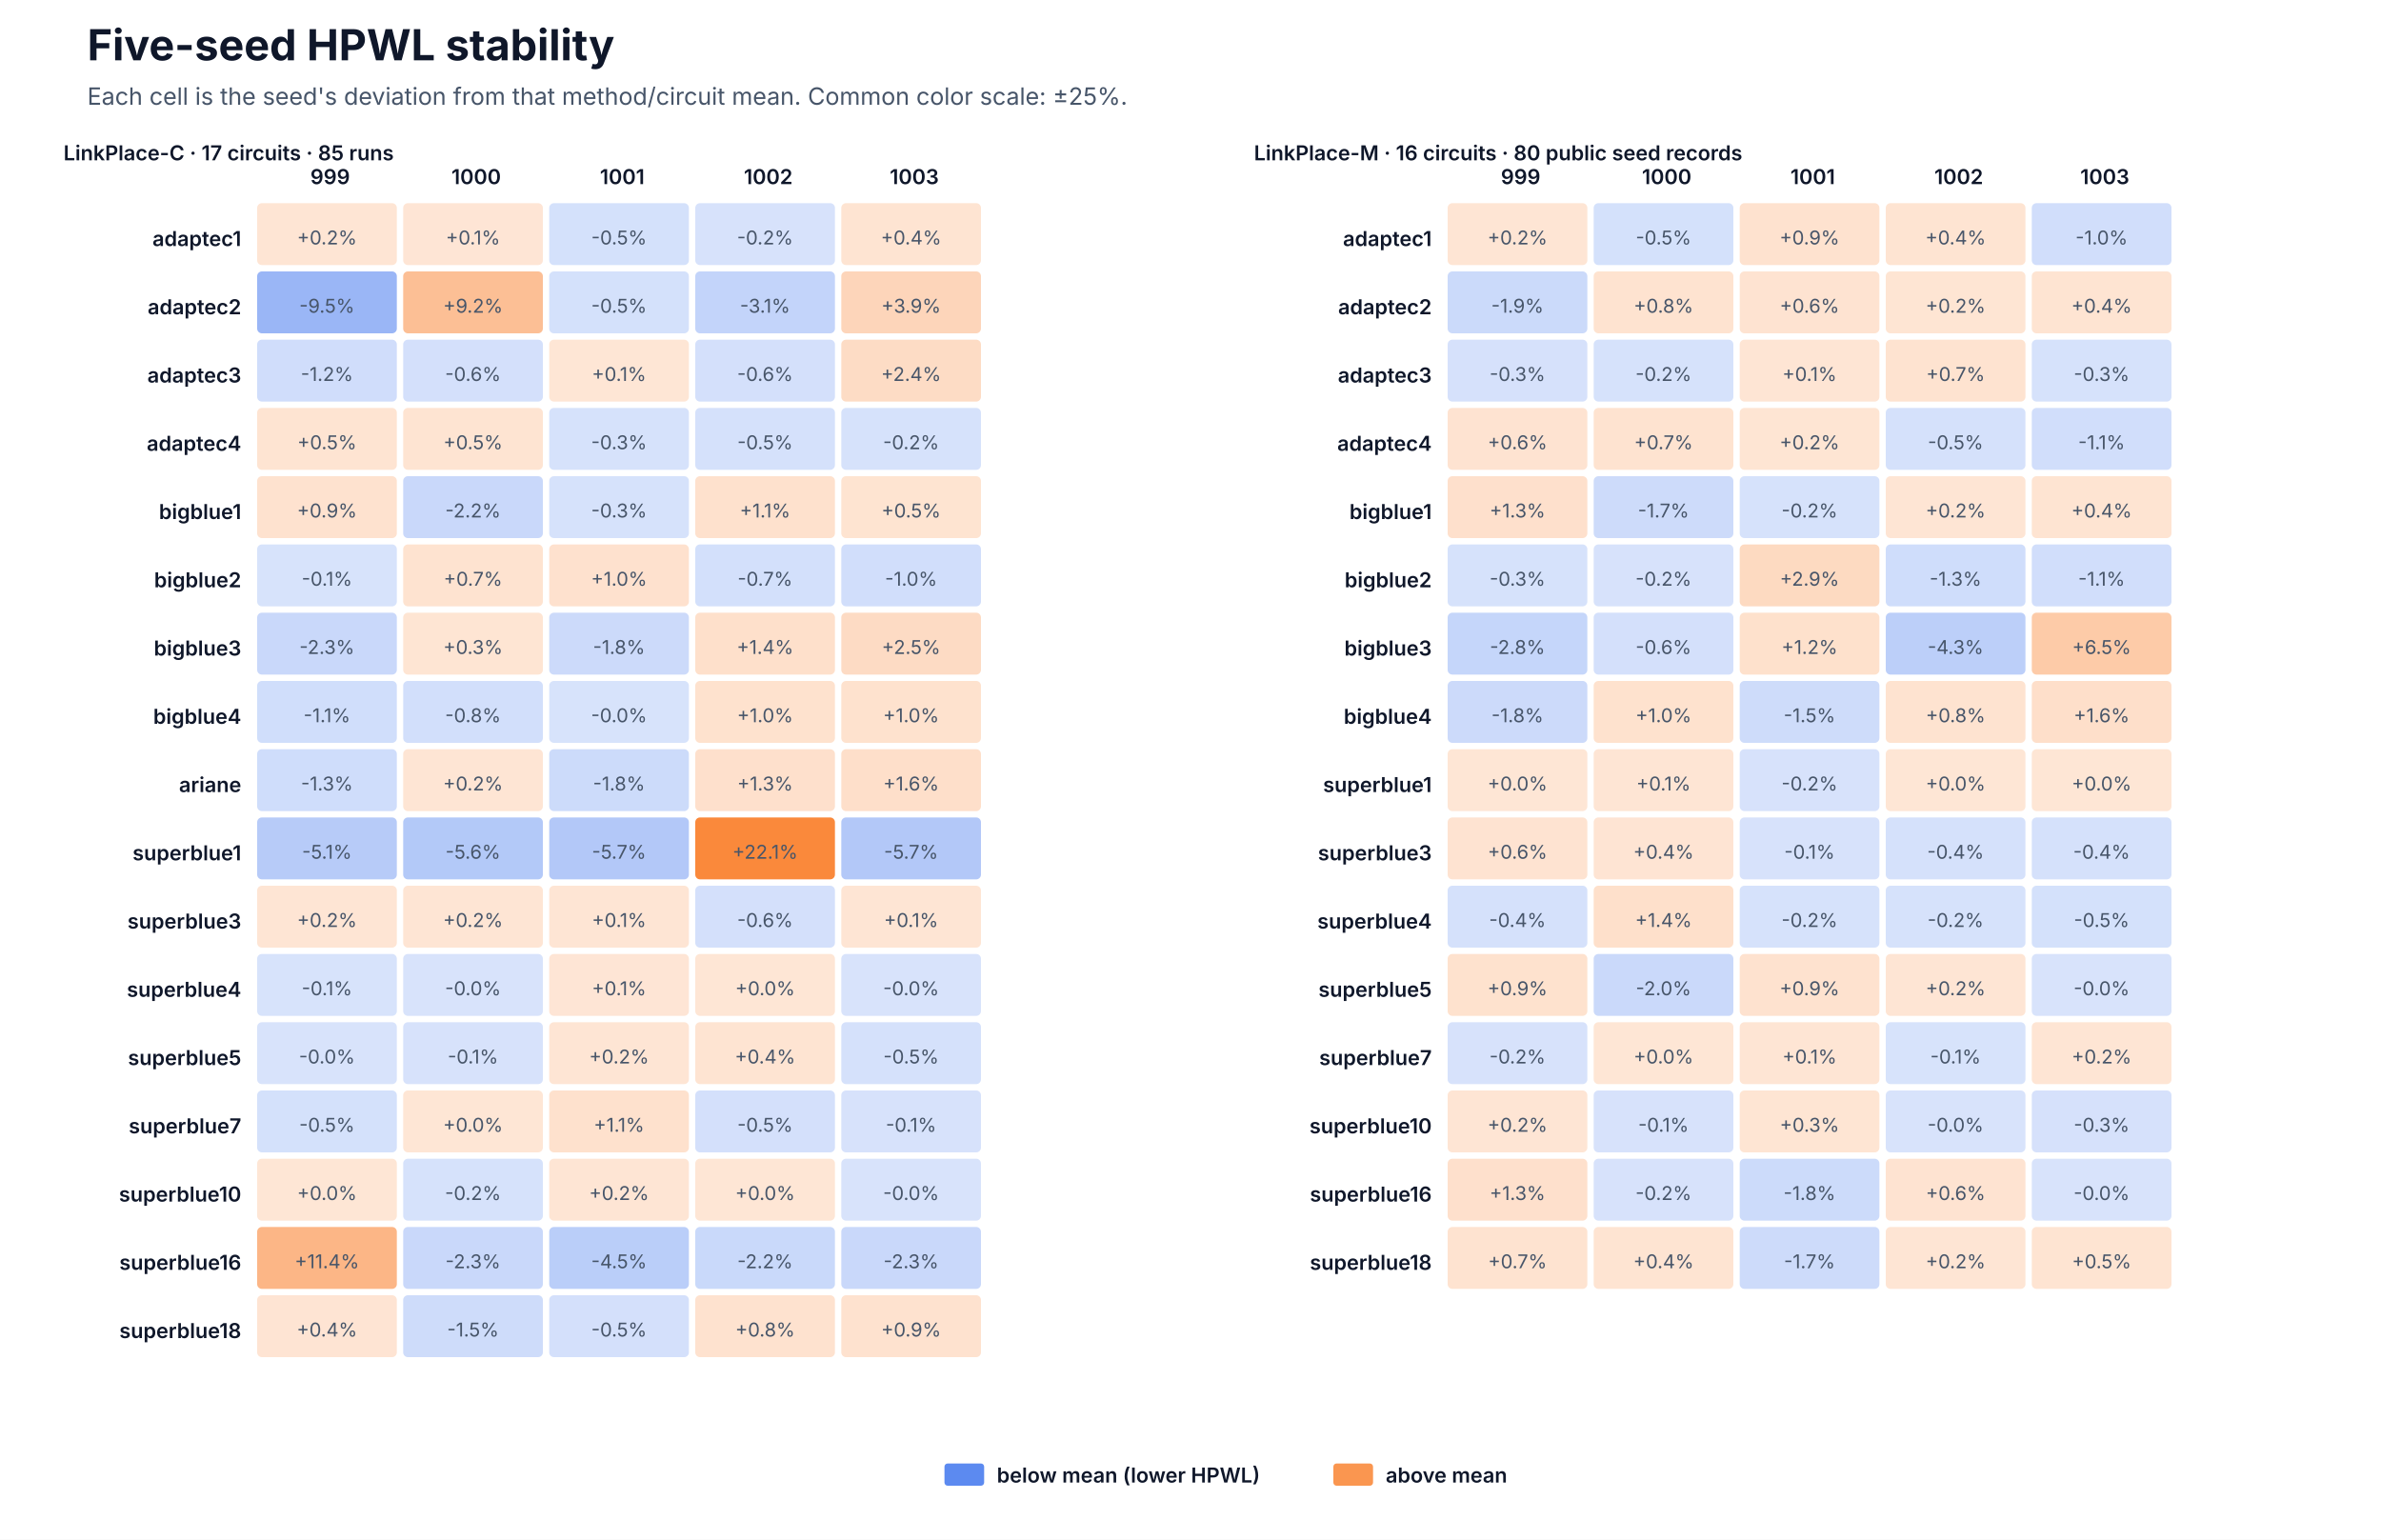
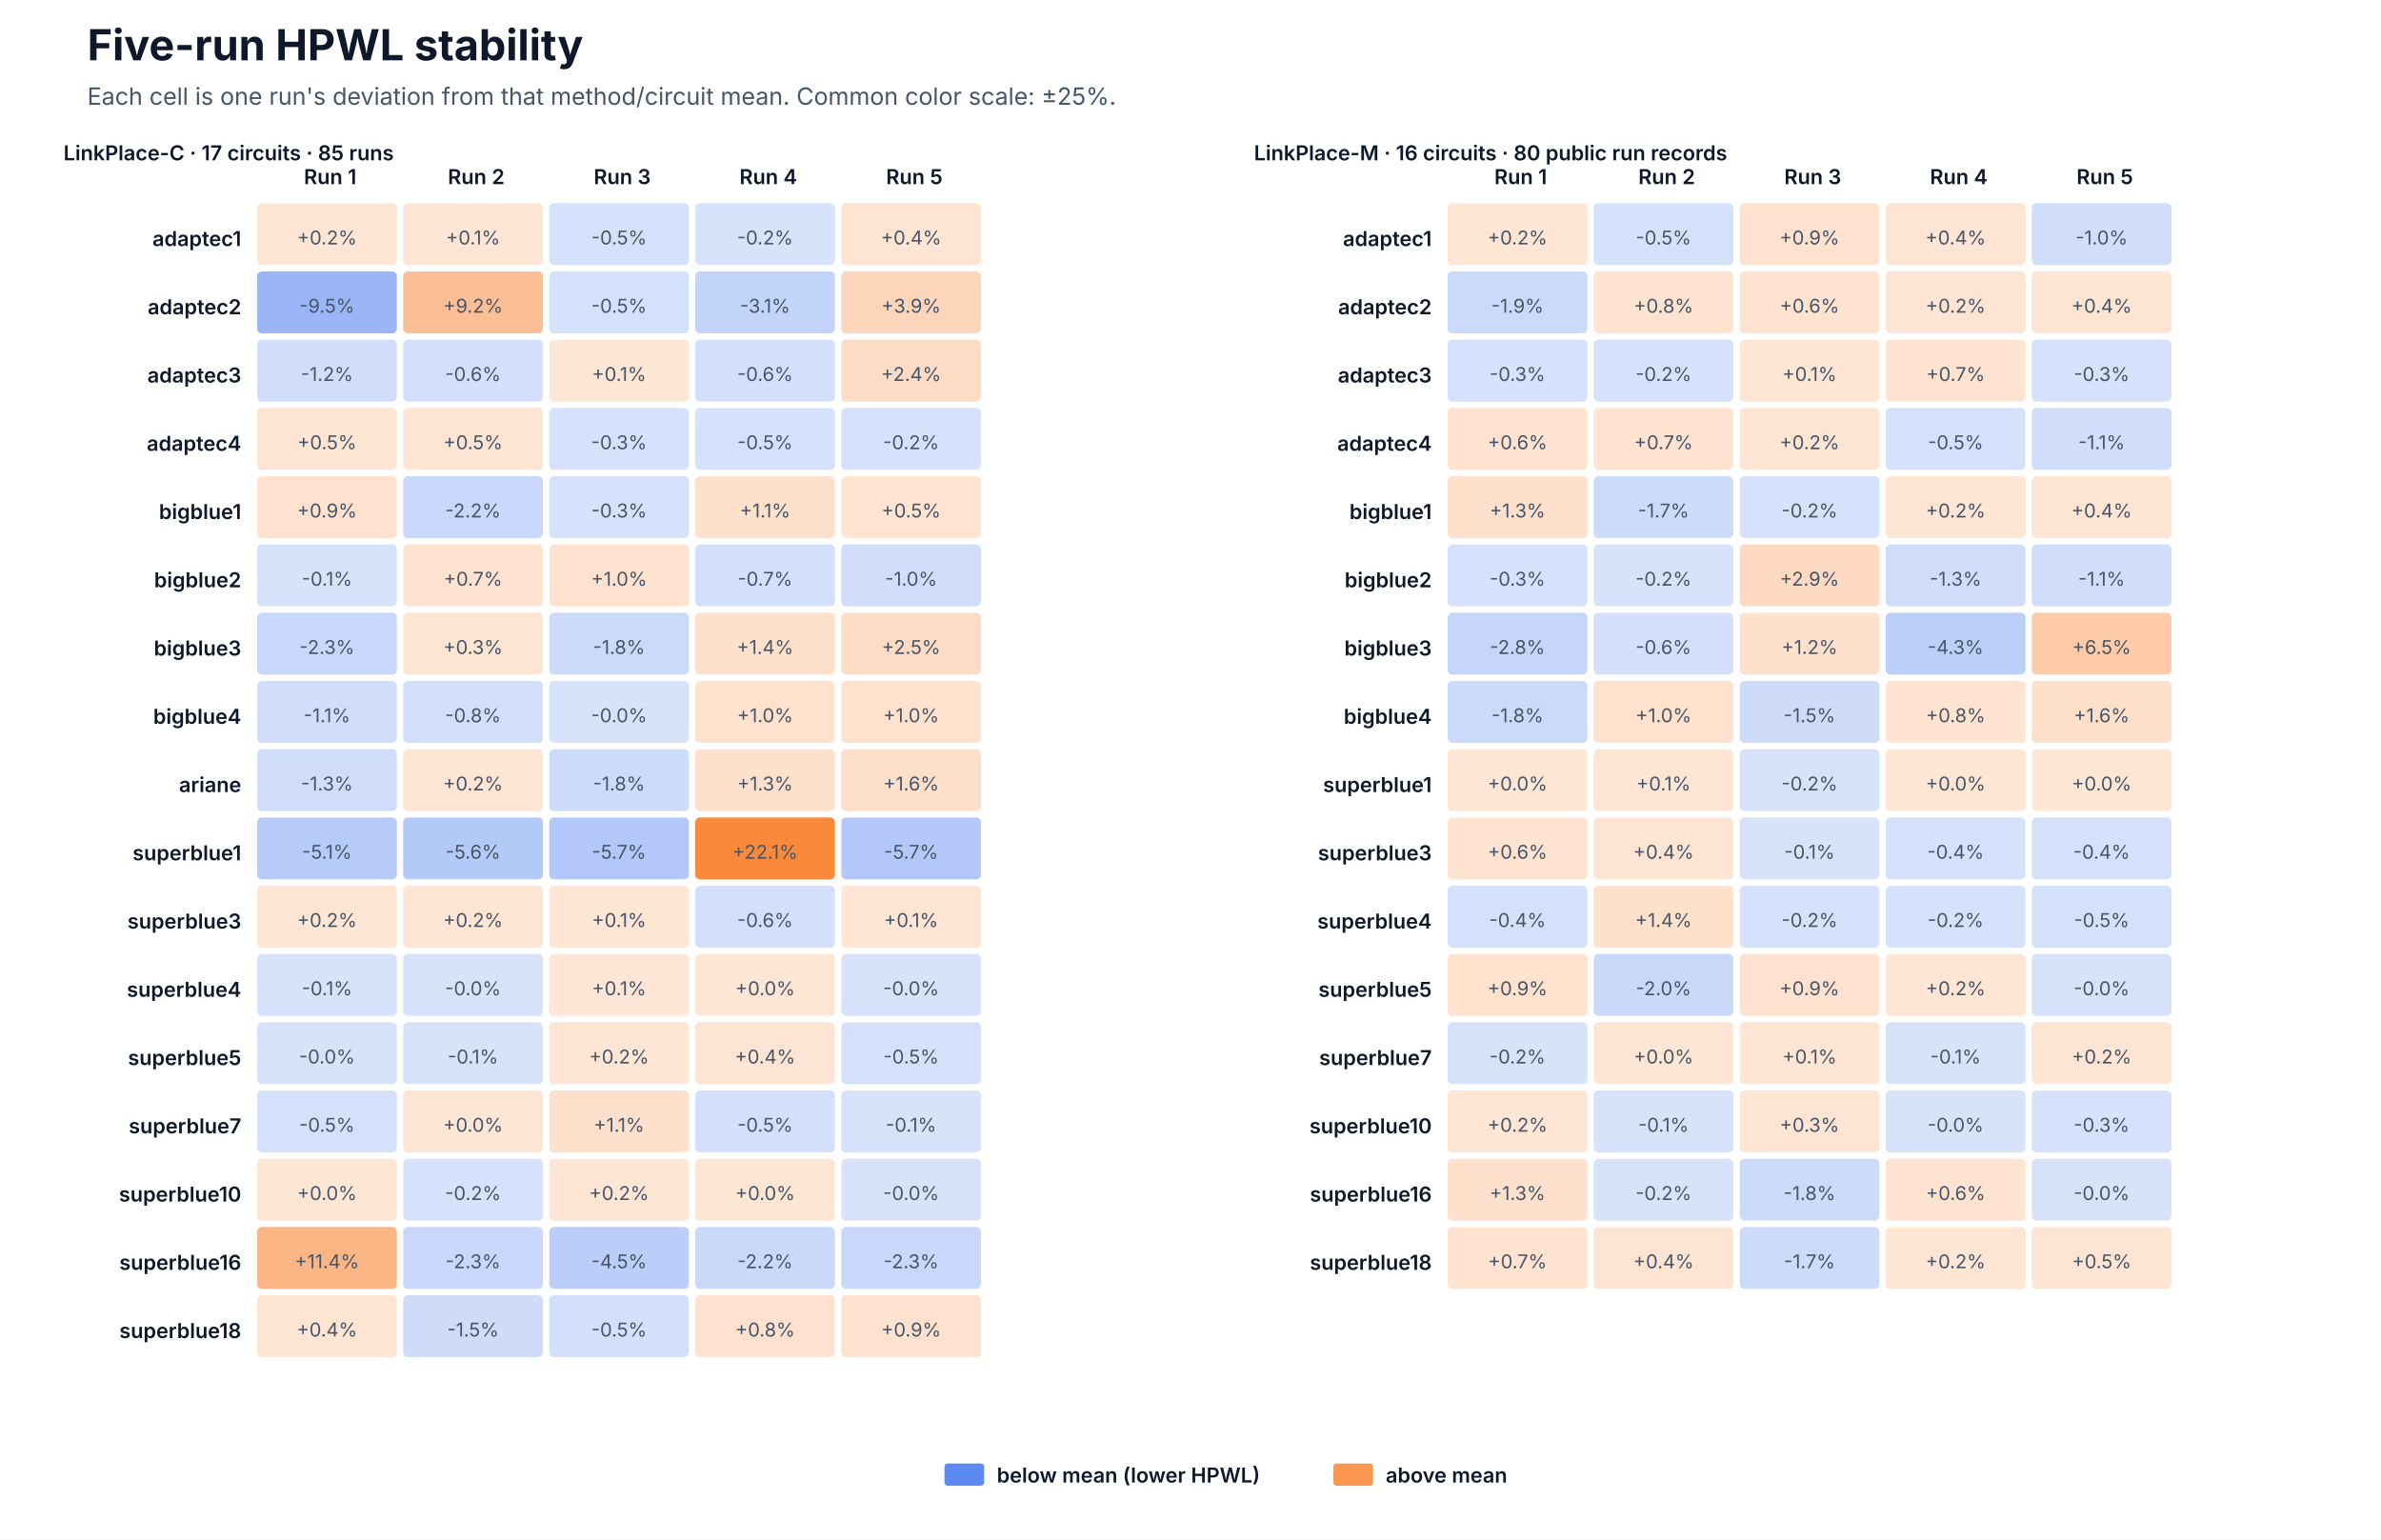
<svg xmlns="http://www.w3.org/2000/svg" width="1500" height="970" viewBox="0 0 1500 970" role="img" aria-labelledby="title desc">
  <style>text { font-family: Inter, ui-sans-serif, system-ui, -apple-system, 'Segoe UI', Arial, sans-serif; fill: #0F172A; }
    .title { font-size: 27px; font-weight: 700; }
    .subtitle { font-size: 15px; fill: #475569; }
    .axis { font-size: 13px; fill: #475569; }
    .label { font-size: 13px; font-weight: 600; }
    .small { font-size: 12px; fill: #475569; }
    .legend { font-size: 13px; font-weight: 600; }</style>
  <rect width="1500" height="970" fill="#FFFFFF" />
-   <text x="55.00" y="38.00" class="title" text-anchor="start">Five-seed HPWL stability</text>
-   <text x="55.00" y="66.00" class="subtitle" text-anchor="start">Each cell is the seed's deviation from that method/circuit mean. Common color scale: ±25%.</text>
+   <text x="55.00" y="38.00" class="title" text-anchor="start">Five-run HPWL stability</text>
+   <text x="55.00" y="66.00" class="subtitle" text-anchor="start">Each cell is one run's deviation from that method/circuit mean. Common color scale: ±25%.</text>
  <text x="40.00" y="101.00" class="label" text-anchor="start">LinkPlace-C · 17 circuits · 85 runs</text>
-   <text x="208.00" y="116.00" class="label" text-anchor="middle">999</text>
-   <text x="300.00" y="116.00" class="label" text-anchor="middle">1000</text>
-   <text x="392.00" y="116.00" class="label" text-anchor="middle">1001</text>
-   <text x="484.00" y="116.00" class="label" text-anchor="middle">1002</text>
-   <text x="576.00" y="116.00" class="label" text-anchor="middle">1003</text>
+   <text x="208.00" y="116.00" class="label" text-anchor="middle">Run 1</text>
+   <text x="300.00" y="116.00" class="label" text-anchor="middle">Run 2</text>
+   <text x="392.00" y="116.00" class="label" text-anchor="middle">Run 3</text>
+   <text x="484.00" y="116.00" class="label" text-anchor="middle">Run 4</text>
+   <text x="576.00" y="116.00" class="label" text-anchor="middle">Run 5</text>
  <text x="152.00" y="155.00" class="label" text-anchor="end">adaptec1</text>
  <rect x="162.00" y="128.00" width="88.00" height="39.00" rx="3" fill="#FEE5D4" />
  <text x="206.00" y="154.00" class="small" text-anchor="middle">+0.2%</text>
  <rect x="254.00" y="128.00" width="88.00" height="39.00" rx="3" fill="#FEE5D5" />
  <text x="298.00" y="154.00" class="small" text-anchor="middle">+0.1%</text>
  <rect x="346.00" y="128.00" width="88.00" height="39.00" rx="3" fill="#D4E1FB" />
  <text x="390.00" y="154.00" class="small" text-anchor="middle">-0.5%</text>
  <rect x="438.00" y="128.00" width="88.00" height="39.00" rx="3" fill="#D7E2FB" />
  <text x="482.00" y="154.00" class="small" text-anchor="middle">-0.2%</text>
  <rect x="530.00" y="128.00" width="88.00" height="39.00" rx="3" fill="#FEE4D2" />
  <text x="574.00" y="154.00" class="small" text-anchor="middle">+0.4%</text>
  <text x="152.00" y="198.00" class="label" text-anchor="end">adaptec2</text>
  <rect x="162.00" y="171.00" width="88.00" height="39.00" rx="3" fill="#9AB6F6" />
  <text x="206.00" y="197.00" class="small" text-anchor="middle">-9.5%</text>
  <rect x="254.00" y="171.00" width="88.00" height="39.00" rx="3" fill="#FCBF95" />
  <text x="298.00" y="197.00" class="small" text-anchor="middle">+9.2%</text>
  <rect x="346.00" y="171.00" width="88.00" height="39.00" rx="3" fill="#D4E1FB" />
  <text x="390.00" y="197.00" class="small" text-anchor="middle">-0.5%</text>
  <rect x="438.00" y="171.00" width="88.00" height="39.00" rx="3" fill="#C3D4FA" />
  <text x="482.00" y="197.00" class="small" text-anchor="middle">-3.1%</text>
  <rect x="530.00" y="171.00" width="88.00" height="39.00" rx="3" fill="#FDD5BA" />
  <text x="574.00" y="197.00" class="small" text-anchor="middle">+3.9%</text>
  <text x="152.00" y="241.00" class="label" text-anchor="end">adaptec3</text>
  <rect x="162.00" y="214.00" width="88.00" height="39.00" rx="3" fill="#D0DDFB" />
  <text x="206.00" y="240.00" class="small" text-anchor="middle">-1.2%</text>
  <rect x="254.00" y="214.00" width="88.00" height="39.00" rx="3" fill="#D4E0FB" />
  <text x="298.00" y="240.00" class="small" text-anchor="middle">-0.6%</text>
  <rect x="346.00" y="214.00" width="88.00" height="39.00" rx="3" fill="#FEE6D5" />
  <text x="390.00" y="240.00" class="small" text-anchor="middle">+0.1%</text>
  <rect x="438.00" y="214.00" width="88.00" height="39.00" rx="3" fill="#D4E0FB" />
  <text x="482.00" y="240.00" class="small" text-anchor="middle">-0.6%</text>
  <rect x="530.00" y="214.00" width="88.00" height="39.00" rx="3" fill="#FDDCC5" />
  <text x="574.00" y="240.00" class="small" text-anchor="middle">+2.4%</text>
  <text x="152.00" y="284.00" class="label" text-anchor="end">adaptec4</text>
  <rect x="162.00" y="257.00" width="88.00" height="39.00" rx="3" fill="#FEE4D2" />
  <text x="206.00" y="283.00" class="small" text-anchor="middle">+0.5%</text>
  <rect x="254.00" y="257.00" width="88.00" height="39.00" rx="3" fill="#FEE4D2" />
  <text x="298.00" y="283.00" class="small" text-anchor="middle">+0.5%</text>
  <rect x="346.00" y="257.00" width="88.00" height="39.00" rx="3" fill="#D6E2FB" />
  <text x="390.00" y="283.00" class="small" text-anchor="middle">-0.3%</text>
  <rect x="438.00" y="257.00" width="88.00" height="39.00" rx="3" fill="#D5E1FB" />
  <text x="482.00" y="283.00" class="small" text-anchor="middle">-0.5%</text>
  <rect x="530.00" y="257.00" width="88.00" height="39.00" rx="3" fill="#D6E2FB" />
  <text x="574.00" y="283.00" class="small" text-anchor="middle">-0.2%</text>
  <text x="152.00" y="327.00" class="label" text-anchor="end">bigblue1</text>
  <rect x="162.00" y="300.00" width="88.00" height="39.00" rx="3" fill="#FEE2CF" />
  <text x="206.00" y="326.00" class="small" text-anchor="middle">+0.9%</text>
  <rect x="254.00" y="300.00" width="88.00" height="39.00" rx="3" fill="#C9D8FA" />
  <text x="298.00" y="326.00" class="small" text-anchor="middle">-2.2%</text>
  <rect x="346.00" y="300.00" width="88.00" height="39.00" rx="3" fill="#D6E2FB" />
  <text x="390.00" y="326.00" class="small" text-anchor="middle">-0.3%</text>
  <rect x="438.00" y="300.00" width="88.00" height="39.00" rx="3" fill="#FEE1CD" />
  <text x="482.00" y="326.00" class="small" text-anchor="middle">+1.1%</text>
  <rect x="530.00" y="300.00" width="88.00" height="39.00" rx="3" fill="#FEE4D1" />
  <text x="574.00" y="326.00" class="small" text-anchor="middle">+0.5%</text>
  <text x="152.00" y="370.00" class="label" text-anchor="end">bigblue2</text>
  <rect x="162.00" y="343.00" width="88.00" height="39.00" rx="3" fill="#D7E3FB" />
  <text x="206.00" y="369.00" class="small" text-anchor="middle">-0.1%</text>
  <rect x="254.00" y="343.00" width="88.00" height="39.00" rx="3" fill="#FEE3D0" />
  <text x="298.00" y="369.00" class="small" text-anchor="middle">+0.7%</text>
  <rect x="346.00" y="343.00" width="88.00" height="39.00" rx="3" fill="#FEE1CE" />
  <text x="390.00" y="369.00" class="small" text-anchor="middle">+1.0%</text>
  <rect x="438.00" y="343.00" width="88.00" height="39.00" rx="3" fill="#D3E0FB" />
  <text x="482.00" y="369.00" class="small" text-anchor="middle">-0.7%</text>
  <rect x="530.00" y="343.00" width="88.00" height="39.00" rx="3" fill="#D1DEFB" />
  <text x="574.00" y="369.00" class="small" text-anchor="middle">-1.0%</text>
  <text x="152.00" y="413.00" class="label" text-anchor="end">bigblue3</text>
  <rect x="162.00" y="386.00" width="88.00" height="39.00" rx="3" fill="#C9D8FA" />
  <text x="206.00" y="412.00" class="small" text-anchor="middle">-2.3%</text>
  <rect x="254.00" y="386.00" width="88.00" height="39.00" rx="3" fill="#FEE5D3" />
  <text x="298.00" y="412.00" class="small" text-anchor="middle">+0.3%</text>
  <rect x="346.00" y="386.00" width="88.00" height="39.00" rx="3" fill="#CCDAFA" />
  <text x="390.00" y="412.00" class="small" text-anchor="middle">-1.8%</text>
  <rect x="438.00" y="386.00" width="88.00" height="39.00" rx="3" fill="#FEE0CB" />
  <text x="482.00" y="412.00" class="small" text-anchor="middle">+1.4%</text>
  <rect x="530.00" y="386.00" width="88.00" height="39.00" rx="3" fill="#FDDBC4" />
  <text x="574.00" y="412.00" class="small" text-anchor="middle">+2.5%</text>
  <text x="152.00" y="456.00" class="label" text-anchor="end">bigblue4</text>
  <rect x="162.00" y="429.00" width="88.00" height="39.00" rx="3" fill="#D0DEFB" />
  <text x="206.00" y="455.00" class="small" text-anchor="middle">-1.1%</text>
  <rect x="254.00" y="429.00" width="88.00" height="39.00" rx="3" fill="#D2DFFB" />
  <text x="298.00" y="455.00" class="small" text-anchor="middle">-0.8%</text>
  <rect x="346.00" y="429.00" width="88.00" height="39.00" rx="3" fill="#D7E3FB" />
  <text x="390.00" y="455.00" class="small" text-anchor="middle">-0.0%</text>
  <rect x="438.00" y="429.00" width="88.00" height="39.00" rx="3" fill="#FEE2CE" />
  <text x="482.00" y="455.00" class="small" text-anchor="middle">+1.0%</text>
  <rect x="530.00" y="429.00" width="88.00" height="39.00" rx="3" fill="#FEE2CE" />
  <text x="574.00" y="455.00" class="small" text-anchor="middle">+1.0%</text>
  <text x="152.00" y="499.00" class="label" text-anchor="end">ariane</text>
  <rect x="162.00" y="472.00" width="88.00" height="39.00" rx="3" fill="#CFDDFB" />
  <text x="206.00" y="498.00" class="small" text-anchor="middle">-1.3%</text>
  <rect x="254.00" y="472.00" width="88.00" height="39.00" rx="3" fill="#FEE5D4" />
  <text x="298.00" y="498.00" class="small" text-anchor="middle">+0.2%</text>
  <rect x="346.00" y="472.00" width="88.00" height="39.00" rx="3" fill="#CCDBFA" />
  <text x="390.00" y="498.00" class="small" text-anchor="middle">-1.8%</text>
  <rect x="438.00" y="472.00" width="88.00" height="39.00" rx="3" fill="#FEE0CC" />
  <text x="482.00" y="498.00" class="small" text-anchor="middle">+1.3%</text>
  <rect x="530.00" y="472.00" width="88.00" height="39.00" rx="3" fill="#FEDFCA" />
  <text x="574.00" y="498.00" class="small" text-anchor="middle">+1.6%</text>
  <text x="152.00" y="542.00" class="label" text-anchor="end">superblue1</text>
  <rect x="162.00" y="515.00" width="88.00" height="39.00" rx="3" fill="#B7CBF8" />
  <text x="206.00" y="541.00" class="small" text-anchor="middle">-5.1%</text>
  <rect x="254.00" y="515.00" width="88.00" height="39.00" rx="3" fill="#B3C9F8" />
  <text x="298.00" y="541.00" class="small" text-anchor="middle">-5.6%</text>
  <rect x="346.00" y="515.00" width="88.00" height="39.00" rx="3" fill="#B3C8F8" />
  <text x="390.00" y="541.00" class="small" text-anchor="middle">-5.7%</text>
  <rect x="438.00" y="515.00" width="88.00" height="39.00" rx="3" fill="#FA893B" />
  <text x="482.00" y="541.00" class="small" text-anchor="middle">+22.1%</text>
  <rect x="530.00" y="515.00" width="88.00" height="39.00" rx="3" fill="#B3C8F8" />
  <text x="574.00" y="541.00" class="small" text-anchor="middle">-5.7%</text>
  <text x="152.00" y="585.00" class="label" text-anchor="end">superblue3</text>
  <rect x="162.00" y="558.00" width="88.00" height="39.00" rx="3" fill="#FEE5D4" />
  <text x="206.00" y="584.00" class="small" text-anchor="middle">+0.2%</text>
  <rect x="254.00" y="558.00" width="88.00" height="39.00" rx="3" fill="#FEE5D4" />
  <text x="298.00" y="584.00" class="small" text-anchor="middle">+0.2%</text>
  <rect x="346.00" y="558.00" width="88.00" height="39.00" rx="3" fill="#FEE5D4" />
  <text x="390.00" y="584.00" class="small" text-anchor="middle">+0.1%</text>
  <rect x="438.00" y="558.00" width="88.00" height="39.00" rx="3" fill="#D4E0FB" />
  <text x="482.00" y="584.00" class="small" text-anchor="middle">-0.6%</text>
  <rect x="530.00" y="558.00" width="88.00" height="39.00" rx="3" fill="#FEE5D4" />
  <text x="574.00" y="584.00" class="small" text-anchor="middle">+0.1%</text>
  <text x="152.00" y="628.00" class="label" text-anchor="end">superblue4</text>
  <rect x="162.00" y="601.00" width="88.00" height="39.00" rx="3" fill="#D7E3FB" />
  <text x="206.00" y="627.00" class="small" text-anchor="middle">-0.1%</text>
  <rect x="254.00" y="601.00" width="88.00" height="39.00" rx="3" fill="#D8E3FB" />
  <text x="298.00" y="627.00" class="small" text-anchor="middle">-0.0%</text>
  <rect x="346.00" y="601.00" width="88.00" height="39.00" rx="3" fill="#FEE5D5" />
  <text x="390.00" y="627.00" class="small" text-anchor="middle">+0.1%</text>
  <rect x="438.00" y="601.00" width="88.00" height="39.00" rx="3" fill="#FEE6D5" />
  <text x="482.00" y="627.00" class="small" text-anchor="middle">+0.0%</text>
  <rect x="530.00" y="601.00" width="88.00" height="39.00" rx="3" fill="#D8E3FB" />
  <text x="574.00" y="627.00" class="small" text-anchor="middle">-0.0%</text>
  <text x="152.00" y="671.00" class="label" text-anchor="end">superblue5</text>
  <rect x="162.00" y="644.00" width="88.00" height="39.00" rx="3" fill="#D8E3FB" />
  <text x="206.00" y="670.00" class="small" text-anchor="middle">-0.0%</text>
  <rect x="254.00" y="644.00" width="88.00" height="39.00" rx="3" fill="#D7E2FB" />
  <text x="298.00" y="670.00" class="small" text-anchor="middle">-0.1%</text>
  <rect x="346.00" y="644.00" width="88.00" height="39.00" rx="3" fill="#FEE5D4" />
  <text x="390.00" y="670.00" class="small" text-anchor="middle">+0.2%</text>
  <rect x="438.00" y="644.00" width="88.00" height="39.00" rx="3" fill="#FEE4D2" />
  <text x="482.00" y="670.00" class="small" text-anchor="middle">+0.4%</text>
  <rect x="530.00" y="644.00" width="88.00" height="39.00" rx="3" fill="#D5E1FB" />
  <text x="574.00" y="670.00" class="small" text-anchor="middle">-0.5%</text>
  <text x="152.00" y="714.00" class="label" text-anchor="end">superblue7</text>
  <rect x="162.00" y="687.00" width="88.00" height="39.00" rx="3" fill="#D4E1FB" />
  <text x="206.00" y="713.00" class="small" text-anchor="middle">-0.5%</text>
  <rect x="254.00" y="687.00" width="88.00" height="39.00" rx="3" fill="#FEE6D5" />
  <text x="298.00" y="713.00" class="small" text-anchor="middle">+0.0%</text>
  <rect x="346.00" y="687.00" width="88.00" height="39.00" rx="3" fill="#FEE1CD" />
  <text x="390.00" y="713.00" class="small" text-anchor="middle">+1.1%</text>
  <rect x="438.00" y="687.00" width="88.00" height="39.00" rx="3" fill="#D4E0FB" />
  <text x="482.00" y="713.00" class="small" text-anchor="middle">-0.5%</text>
  <rect x="530.00" y="687.00" width="88.00" height="39.00" rx="3" fill="#D7E2FB" />
  <text x="574.00" y="713.00" class="small" text-anchor="middle">-0.1%</text>
  <text x="152.00" y="757.00" class="label" text-anchor="end">superblue10</text>
  <rect x="162.00" y="730.00" width="88.00" height="39.00" rx="3" fill="#FEE6D5" />
  <text x="206.00" y="756.00" class="small" text-anchor="middle">+0.0%</text>
  <rect x="254.00" y="730.00" width="88.00" height="39.00" rx="3" fill="#D6E2FB" />
  <text x="298.00" y="756.00" class="small" text-anchor="middle">-0.2%</text>
  <rect x="346.00" y="730.00" width="88.00" height="39.00" rx="3" fill="#FEE5D4" />
  <text x="390.00" y="756.00" class="small" text-anchor="middle">+0.2%</text>
  <rect x="438.00" y="730.00" width="88.00" height="39.00" rx="3" fill="#FEE6D5" />
  <text x="482.00" y="756.00" class="small" text-anchor="middle">+0.0%</text>
  <rect x="530.00" y="730.00" width="88.00" height="39.00" rx="3" fill="#D8E3FB" />
  <text x="574.00" y="756.00" class="small" text-anchor="middle">-0.0%</text>
  <text x="152.00" y="800.00" class="label" text-anchor="end">superblue16</text>
  <rect x="162.00" y="773.00" width="88.00" height="39.00" rx="3" fill="#FCB686" />
  <text x="206.00" y="799.00" class="small" text-anchor="middle">+11.4%</text>
  <rect x="254.00" y="773.00" width="88.00" height="39.00" rx="3" fill="#C9D8FA" />
  <text x="298.00" y="799.00" class="small" text-anchor="middle">-2.3%</text>
  <rect x="346.00" y="773.00" width="88.00" height="39.00" rx="3" fill="#BACEF9" />
  <text x="390.00" y="799.00" class="small" text-anchor="middle">-4.5%</text>
  <rect x="438.00" y="773.00" width="88.00" height="39.00" rx="3" fill="#C9D9FA" />
  <text x="482.00" y="799.00" class="small" text-anchor="middle">-2.2%</text>
  <rect x="530.00" y="773.00" width="88.00" height="39.00" rx="3" fill="#C9D8FA" />
  <text x="574.00" y="799.00" class="small" text-anchor="middle">-2.3%</text>
  <text x="152.00" y="843.00" class="label" text-anchor="end">superblue18</text>
  <rect x="162.00" y="816.00" width="88.00" height="39.00" rx="3" fill="#FEE4D3" />
  <text x="206.00" y="842.00" class="small" text-anchor="middle">+0.4%</text>
  <rect x="254.00" y="816.00" width="88.00" height="39.00" rx="3" fill="#CEDCFA" />
  <text x="298.00" y="842.00" class="small" text-anchor="middle">-1.5%</text>
  <rect x="346.00" y="816.00" width="88.00" height="39.00" rx="3" fill="#D4E0FB" />
  <text x="390.00" y="842.00" class="small" text-anchor="middle">-0.5%</text>
  <rect x="438.00" y="816.00" width="88.00" height="39.00" rx="3" fill="#FEE2CF" />
  <text x="482.00" y="842.00" class="small" text-anchor="middle">+0.8%</text>
  <rect x="530.00" y="816.00" width="88.00" height="39.00" rx="3" fill="#FEE2CF" />
  <text x="574.00" y="842.00" class="small" text-anchor="middle">+0.9%</text>
-   <text x="790.00" y="101.00" class="label" text-anchor="start">LinkPlace-M · 16 circuits · 80 public seed records</text>
-   <text x="958.00" y="116.00" class="label" text-anchor="middle">999</text>
-   <text x="1050.00" y="116.00" class="label" text-anchor="middle">1000</text>
-   <text x="1142.00" y="116.00" class="label" text-anchor="middle">1001</text>
-   <text x="1234.00" y="116.00" class="label" text-anchor="middle">1002</text>
-   <text x="1326.00" y="116.00" class="label" text-anchor="middle">1003</text>
+   <text x="790.00" y="101.00" class="label" text-anchor="start">LinkPlace-M · 16 circuits · 80 public run records</text>
+   <text x="958.00" y="116.00" class="label" text-anchor="middle">Run 1</text>
+   <text x="1050.00" y="116.00" class="label" text-anchor="middle">Run 2</text>
+   <text x="1142.00" y="116.00" class="label" text-anchor="middle">Run 3</text>
+   <text x="1234.00" y="116.00" class="label" text-anchor="middle">Run 4</text>
+   <text x="1326.00" y="116.00" class="label" text-anchor="middle">Run 5</text>
  <text x="902.00" y="155.00" class="label" text-anchor="end">adaptec1</text>
  <rect x="912.00" y="128.00" width="88.00" height="39.00" rx="3" fill="#FEE5D4" />
  <text x="956.00" y="154.00" class="small" text-anchor="middle">+0.2%</text>
  <rect x="1004.00" y="128.00" width="88.00" height="39.00" rx="3" fill="#D4E1FB" />
  <text x="1048.00" y="154.00" class="small" text-anchor="middle">-0.5%</text>
  <rect x="1096.00" y="128.00" width="88.00" height="39.00" rx="3" fill="#FEE2CF" />
  <text x="1140.00" y="154.00" class="small" text-anchor="middle">+0.9%</text>
  <rect x="1188.00" y="128.00" width="88.00" height="39.00" rx="3" fill="#FEE4D2" />
  <text x="1232.00" y="154.00" class="small" text-anchor="middle">+0.4%</text>
  <rect x="1280.00" y="128.00" width="88.00" height="39.00" rx="3" fill="#D1DEFB" />
  <text x="1324.00" y="154.00" class="small" text-anchor="middle">-1.0%</text>
  <text x="902.00" y="198.00" class="label" text-anchor="end">adaptec2</text>
  <rect x="912.00" y="171.00" width="88.00" height="39.00" rx="3" fill="#CBDAFA" />
  <text x="956.00" y="197.00" class="small" text-anchor="middle">-1.9%</text>
  <rect x="1004.00" y="171.00" width="88.00" height="39.00" rx="3" fill="#FEE3D0" />
  <text x="1048.00" y="197.00" class="small" text-anchor="middle">+0.8%</text>
  <rect x="1096.00" y="171.00" width="88.00" height="39.00" rx="3" fill="#FEE3D1" />
  <text x="1140.00" y="197.00" class="small" text-anchor="middle">+0.6%</text>
  <rect x="1188.00" y="171.00" width="88.00" height="39.00" rx="3" fill="#FEE5D3" />
  <text x="1232.00" y="197.00" class="small" text-anchor="middle">+0.2%</text>
  <rect x="1280.00" y="171.00" width="88.00" height="39.00" rx="3" fill="#FEE4D2" />
  <text x="1324.00" y="197.00" class="small" text-anchor="middle">+0.4%</text>
  <text x="902.00" y="241.00" class="label" text-anchor="end">adaptec3</text>
  <rect x="912.00" y="214.00" width="88.00" height="39.00" rx="3" fill="#D6E1FB" />
  <text x="956.00" y="240.00" class="small" text-anchor="middle">-0.3%</text>
  <rect x="1004.00" y="214.00" width="88.00" height="39.00" rx="3" fill="#D6E2FB" />
  <text x="1048.00" y="240.00" class="small" text-anchor="middle">-0.2%</text>
  <rect x="1096.00" y="214.00" width="88.00" height="39.00" rx="3" fill="#FEE5D4" />
  <text x="1140.00" y="240.00" class="small" text-anchor="middle">+0.1%</text>
  <rect x="1188.00" y="214.00" width="88.00" height="39.00" rx="3" fill="#FEE3D0" />
  <text x="1232.00" y="240.00" class="small" text-anchor="middle">+0.7%</text>
  <rect x="1280.00" y="214.00" width="88.00" height="39.00" rx="3" fill="#D6E2FB" />
  <text x="1324.00" y="240.00" class="small" text-anchor="middle">-0.3%</text>
  <text x="902.00" y="284.00" class="label" text-anchor="end">adaptec4</text>
  <rect x="912.00" y="257.00" width="88.00" height="39.00" rx="3" fill="#FEE3D1" />
  <text x="956.00" y="283.00" class="small" text-anchor="middle">+0.6%</text>
  <rect x="1004.00" y="257.00" width="88.00" height="39.00" rx="3" fill="#FEE3D0" />
  <text x="1048.00" y="283.00" class="small" text-anchor="middle">+0.7%</text>
  <rect x="1096.00" y="257.00" width="88.00" height="39.00" rx="3" fill="#FEE5D3" />
  <text x="1140.00" y="283.00" class="small" text-anchor="middle">+0.2%</text>
  <rect x="1188.00" y="257.00" width="88.00" height="39.00" rx="3" fill="#D5E1FB" />
  <text x="1232.00" y="283.00" class="small" text-anchor="middle">-0.5%</text>
  <rect x="1280.00" y="257.00" width="88.00" height="39.00" rx="3" fill="#D1DEFB" />
  <text x="1324.00" y="283.00" class="small" text-anchor="middle">-1.1%</text>
  <text x="902.00" y="327.00" class="label" text-anchor="end">bigblue1</text>
  <rect x="912.00" y="300.00" width="88.00" height="39.00" rx="3" fill="#FEE0CC" />
  <text x="956.00" y="326.00" class="small" text-anchor="middle">+1.3%</text>
  <rect x="1004.00" y="300.00" width="88.00" height="39.00" rx="3" fill="#CDDBFA" />
  <text x="1048.00" y="326.00" class="small" text-anchor="middle">-1.7%</text>
  <rect x="1096.00" y="300.00" width="88.00" height="39.00" rx="3" fill="#D6E2FB" />
  <text x="1140.00" y="326.00" class="small" text-anchor="middle">-0.2%</text>
  <rect x="1188.00" y="300.00" width="88.00" height="39.00" rx="3" fill="#FEE5D4" />
  <text x="1232.00" y="326.00" class="small" text-anchor="middle">+0.2%</text>
  <rect x="1280.00" y="300.00" width="88.00" height="39.00" rx="3" fill="#FEE4D2" />
  <text x="1324.00" y="326.00" class="small" text-anchor="middle">+0.4%</text>
  <text x="902.00" y="370.00" class="label" text-anchor="end">bigblue2</text>
  <rect x="912.00" y="343.00" width="88.00" height="39.00" rx="3" fill="#D6E2FB" />
  <text x="956.00" y="369.00" class="small" text-anchor="middle">-0.3%</text>
  <rect x="1004.00" y="343.00" width="88.00" height="39.00" rx="3" fill="#D7E2FB" />
  <text x="1048.00" y="369.00" class="small" text-anchor="middle">-0.2%</text>
  <rect x="1096.00" y="343.00" width="88.00" height="39.00" rx="3" fill="#FDDAC1" />
  <text x="1140.00" y="369.00" class="small" text-anchor="middle">+2.9%</text>
  <rect x="1188.00" y="343.00" width="88.00" height="39.00" rx="3" fill="#CFDDFB" />
  <text x="1232.00" y="369.00" class="small" text-anchor="middle">-1.3%</text>
  <rect x="1280.00" y="343.00" width="88.00" height="39.00" rx="3" fill="#D1DEFB" />
  <text x="1324.00" y="369.00" class="small" text-anchor="middle">-1.1%</text>
  <text x="902.00" y="413.00" class="label" text-anchor="end">bigblue3</text>
  <rect x="912.00" y="386.00" width="88.00" height="39.00" rx="3" fill="#C5D6FA" />
  <text x="956.00" y="412.00" class="small" text-anchor="middle">-2.8%</text>
  <rect x="1004.00" y="386.00" width="88.00" height="39.00" rx="3" fill="#D4E0FB" />
  <text x="1048.00" y="412.00" class="small" text-anchor="middle">-0.6%</text>
  <rect x="1096.00" y="386.00" width="88.00" height="39.00" rx="3" fill="#FEE1CC" />
  <text x="1140.00" y="412.00" class="small" text-anchor="middle">+1.2%</text>
  <rect x="1188.00" y="386.00" width="88.00" height="39.00" rx="3" fill="#BCCFF9" />
  <text x="1232.00" y="412.00" class="small" text-anchor="middle">-4.3%</text>
  <rect x="1280.00" y="386.00" width="88.00" height="39.00" rx="3" fill="#FDCBA8" />
  <text x="1324.00" y="412.00" class="small" text-anchor="middle">+6.5%</text>
  <text x="902.00" y="456.00" class="label" text-anchor="end">bigblue4</text>
  <rect x="912.00" y="429.00" width="88.00" height="39.00" rx="3" fill="#CCDAFA" />
  <text x="956.00" y="455.00" class="small" text-anchor="middle">-1.8%</text>
  <rect x="1004.00" y="429.00" width="88.00" height="39.00" rx="3" fill="#FEE2CE" />
  <text x="1048.00" y="455.00" class="small" text-anchor="middle">+1.0%</text>
  <rect x="1096.00" y="429.00" width="88.00" height="39.00" rx="3" fill="#CEDCFA" />
  <text x="1140.00" y="455.00" class="small" text-anchor="middle">-1.5%</text>
  <rect x="1188.00" y="429.00" width="88.00" height="39.00" rx="3" fill="#FEE3D0" />
  <text x="1232.00" y="455.00" class="small" text-anchor="middle">+0.8%</text>
  <rect x="1280.00" y="429.00" width="88.00" height="39.00" rx="3" fill="#FEDFCA" />
  <text x="1324.00" y="455.00" class="small" text-anchor="middle">+1.6%</text>
  <text x="902.00" y="499.00" class="label" text-anchor="end">superblue1</text>
  <rect x="912.00" y="472.00" width="88.00" height="39.00" rx="3" fill="#FEE6D5" />
  <text x="956.00" y="498.00" class="small" text-anchor="middle">+0.0%</text>
  <rect x="1004.00" y="472.00" width="88.00" height="39.00" rx="3" fill="#FEE5D4" />
  <text x="1048.00" y="498.00" class="small" text-anchor="middle">+0.1%</text>
  <rect x="1096.00" y="472.00" width="88.00" height="39.00" rx="3" fill="#D7E2FB" />
  <text x="1140.00" y="498.00" class="small" text-anchor="middle">-0.2%</text>
  <rect x="1188.00" y="472.00" width="88.00" height="39.00" rx="3" fill="#FEE6D5" />
  <text x="1232.00" y="498.00" class="small" text-anchor="middle">+0.0%</text>
  <rect x="1280.00" y="472.00" width="88.00" height="39.00" rx="3" fill="#FEE6D5" />
  <text x="1324.00" y="498.00" class="small" text-anchor="middle">+0.0%</text>
  <text x="902.00" y="542.00" class="label" text-anchor="end">superblue3</text>
  <rect x="912.00" y="515.00" width="88.00" height="39.00" rx="3" fill="#FEE3D1" />
  <text x="956.00" y="541.00" class="small" text-anchor="middle">+0.6%</text>
  <rect x="1004.00" y="515.00" width="88.00" height="39.00" rx="3" fill="#FEE4D3" />
  <text x="1048.00" y="541.00" class="small" text-anchor="middle">+0.4%</text>
  <rect x="1096.00" y="515.00" width="88.00" height="39.00" rx="3" fill="#D7E2FB" />
  <text x="1140.00" y="541.00" class="small" text-anchor="middle">-0.1%</text>
  <rect x="1188.00" y="515.00" width="88.00" height="39.00" rx="3" fill="#D5E1FB" />
  <text x="1232.00" y="541.00" class="small" text-anchor="middle">-0.4%</text>
  <rect x="1280.00" y="515.00" width="88.00" height="39.00" rx="3" fill="#D5E1FB" />
  <text x="1324.00" y="541.00" class="small" text-anchor="middle">-0.4%</text>
  <text x="902.00" y="585.00" class="label" text-anchor="end">superblue4</text>
  <rect x="912.00" y="558.00" width="88.00" height="39.00" rx="3" fill="#D5E1FB" />
  <text x="956.00" y="584.00" class="small" text-anchor="middle">-0.4%</text>
  <rect x="1004.00" y="558.00" width="88.00" height="39.00" rx="3" fill="#FEE0CB" />
  <text x="1048.00" y="584.00" class="small" text-anchor="middle">+1.4%</text>
  <rect x="1096.00" y="558.00" width="88.00" height="39.00" rx="3" fill="#D6E2FB" />
  <text x="1140.00" y="584.00" class="small" text-anchor="middle">-0.2%</text>
  <rect x="1188.00" y="558.00" width="88.00" height="39.00" rx="3" fill="#D6E2FB" />
  <text x="1232.00" y="584.00" class="small" text-anchor="middle">-0.2%</text>
  <rect x="1280.00" y="558.00" width="88.00" height="39.00" rx="3" fill="#D4E1FB" />
  <text x="1324.00" y="584.00" class="small" text-anchor="middle">-0.5%</text>
  <text x="902.00" y="628.00" class="label" text-anchor="end">superblue5</text>
  <rect x="912.00" y="601.00" width="88.00" height="39.00" rx="3" fill="#FEE2CE" />
  <text x="956.00" y="627.00" class="small" text-anchor="middle">+0.9%</text>
  <rect x="1004.00" y="601.00" width="88.00" height="39.00" rx="3" fill="#CAD9FA" />
  <text x="1048.00" y="627.00" class="small" text-anchor="middle">-2.0%</text>
  <rect x="1096.00" y="601.00" width="88.00" height="39.00" rx="3" fill="#FEE2CF" />
  <text x="1140.00" y="627.00" class="small" text-anchor="middle">+0.9%</text>
  <rect x="1188.00" y="601.00" width="88.00" height="39.00" rx="3" fill="#FEE5D4" />
  <text x="1232.00" y="627.00" class="small" text-anchor="middle">+0.2%</text>
  <rect x="1280.00" y="601.00" width="88.00" height="39.00" rx="3" fill="#D8E3FB" />
  <text x="1324.00" y="627.00" class="small" text-anchor="middle">-0.0%</text>
  <text x="902.00" y="671.00" class="label" text-anchor="end">superblue7</text>
  <rect x="912.00" y="644.00" width="88.00" height="39.00" rx="3" fill="#D7E2FB" />
  <text x="956.00" y="670.00" class="small" text-anchor="middle">-0.2%</text>
  <rect x="1004.00" y="644.00" width="88.00" height="39.00" rx="3" fill="#FEE6D5" />
  <text x="1048.00" y="670.00" class="small" text-anchor="middle">+0.0%</text>
  <rect x="1096.00" y="644.00" width="88.00" height="39.00" rx="3" fill="#FEE5D4" />
  <text x="1140.00" y="670.00" class="small" text-anchor="middle">+0.1%</text>
  <rect x="1188.00" y="644.00" width="88.00" height="39.00" rx="3" fill="#D7E3FB" />
  <text x="1232.00" y="670.00" class="small" text-anchor="middle">-0.1%</text>
  <rect x="1280.00" y="644.00" width="88.00" height="39.00" rx="3" fill="#FEE5D4" />
  <text x="1324.00" y="670.00" class="small" text-anchor="middle">+0.2%</text>
  <text x="902.00" y="714.00" class="label" text-anchor="end">superblue10</text>
  <rect x="912.00" y="687.00" width="88.00" height="39.00" rx="3" fill="#FEE5D4" />
  <text x="956.00" y="713.00" class="small" text-anchor="middle">+0.2%</text>
  <rect x="1004.00" y="687.00" width="88.00" height="39.00" rx="3" fill="#D7E2FB" />
  <text x="1048.00" y="713.00" class="small" text-anchor="middle">-0.1%</text>
  <rect x="1096.00" y="687.00" width="88.00" height="39.00" rx="3" fill="#FEE5D3" />
  <text x="1140.00" y="713.00" class="small" text-anchor="middle">+0.3%</text>
  <rect x="1188.00" y="687.00" width="88.00" height="39.00" rx="3" fill="#D8E3FB" />
  <text x="1232.00" y="713.00" class="small" text-anchor="middle">-0.0%</text>
  <rect x="1280.00" y="687.00" width="88.00" height="39.00" rx="3" fill="#D6E1FB" />
  <text x="1324.00" y="713.00" class="small" text-anchor="middle">-0.3%</text>
  <text x="902.00" y="757.00" class="label" text-anchor="end">superblue16</text>
  <rect x="912.00" y="730.00" width="88.00" height="39.00" rx="3" fill="#FEE0CC" />
  <text x="956.00" y="756.00" class="small" text-anchor="middle">+1.3%</text>
  <rect x="1004.00" y="730.00" width="88.00" height="39.00" rx="3" fill="#D7E2FB" />
  <text x="1048.00" y="756.00" class="small" text-anchor="middle">-0.2%</text>
  <rect x="1096.00" y="730.00" width="88.00" height="39.00" rx="3" fill="#CCDBFA" />
  <text x="1140.00" y="756.00" class="small" text-anchor="middle">-1.8%</text>
  <rect x="1188.00" y="730.00" width="88.00" height="39.00" rx="3" fill="#FEE3D1" />
  <text x="1232.00" y="756.00" class="small" text-anchor="middle">+0.6%</text>
  <rect x="1280.00" y="730.00" width="88.00" height="39.00" rx="3" fill="#D8E3FB" />
  <text x="1324.00" y="756.00" class="small" text-anchor="middle">-0.0%</text>
  <text x="902.00" y="800.00" class="label" text-anchor="end">superblue18</text>
  <rect x="912.00" y="773.00" width="88.00" height="39.00" rx="3" fill="#FEE3D0" />
  <text x="956.00" y="799.00" class="small" text-anchor="middle">+0.7%</text>
  <rect x="1004.00" y="773.00" width="88.00" height="39.00" rx="3" fill="#FEE4D2" />
  <text x="1048.00" y="799.00" class="small" text-anchor="middle">+0.4%</text>
  <rect x="1096.00" y="773.00" width="88.00" height="39.00" rx="3" fill="#CDDBFA" />
  <text x="1140.00" y="799.00" class="small" text-anchor="middle">-1.7%</text>
  <rect x="1188.00" y="773.00" width="88.00" height="39.00" rx="3" fill="#FEE5D4" />
  <text x="1232.00" y="799.00" class="small" text-anchor="middle">+0.2%</text>
  <rect x="1280.00" y="773.00" width="88.00" height="39.00" rx="3" fill="#FEE4D2" />
  <text x="1324.00" y="799.00" class="small" text-anchor="middle">+0.5%</text>
  <rect x="595.00" y="922.00" width="25.00" height="14.00" rx="2" fill="#5C8AF0" />
  <text x="628.00" y="934.00" class="legend" text-anchor="start">below mean (lower HPWL)</text>
  <rect x="840.00" y="922.00" width="25.00" height="14.00" rx="2" fill="#FA9650" />
  <text x="873.00" y="934.00" class="legend" text-anchor="start">above mean</text>
</svg>
